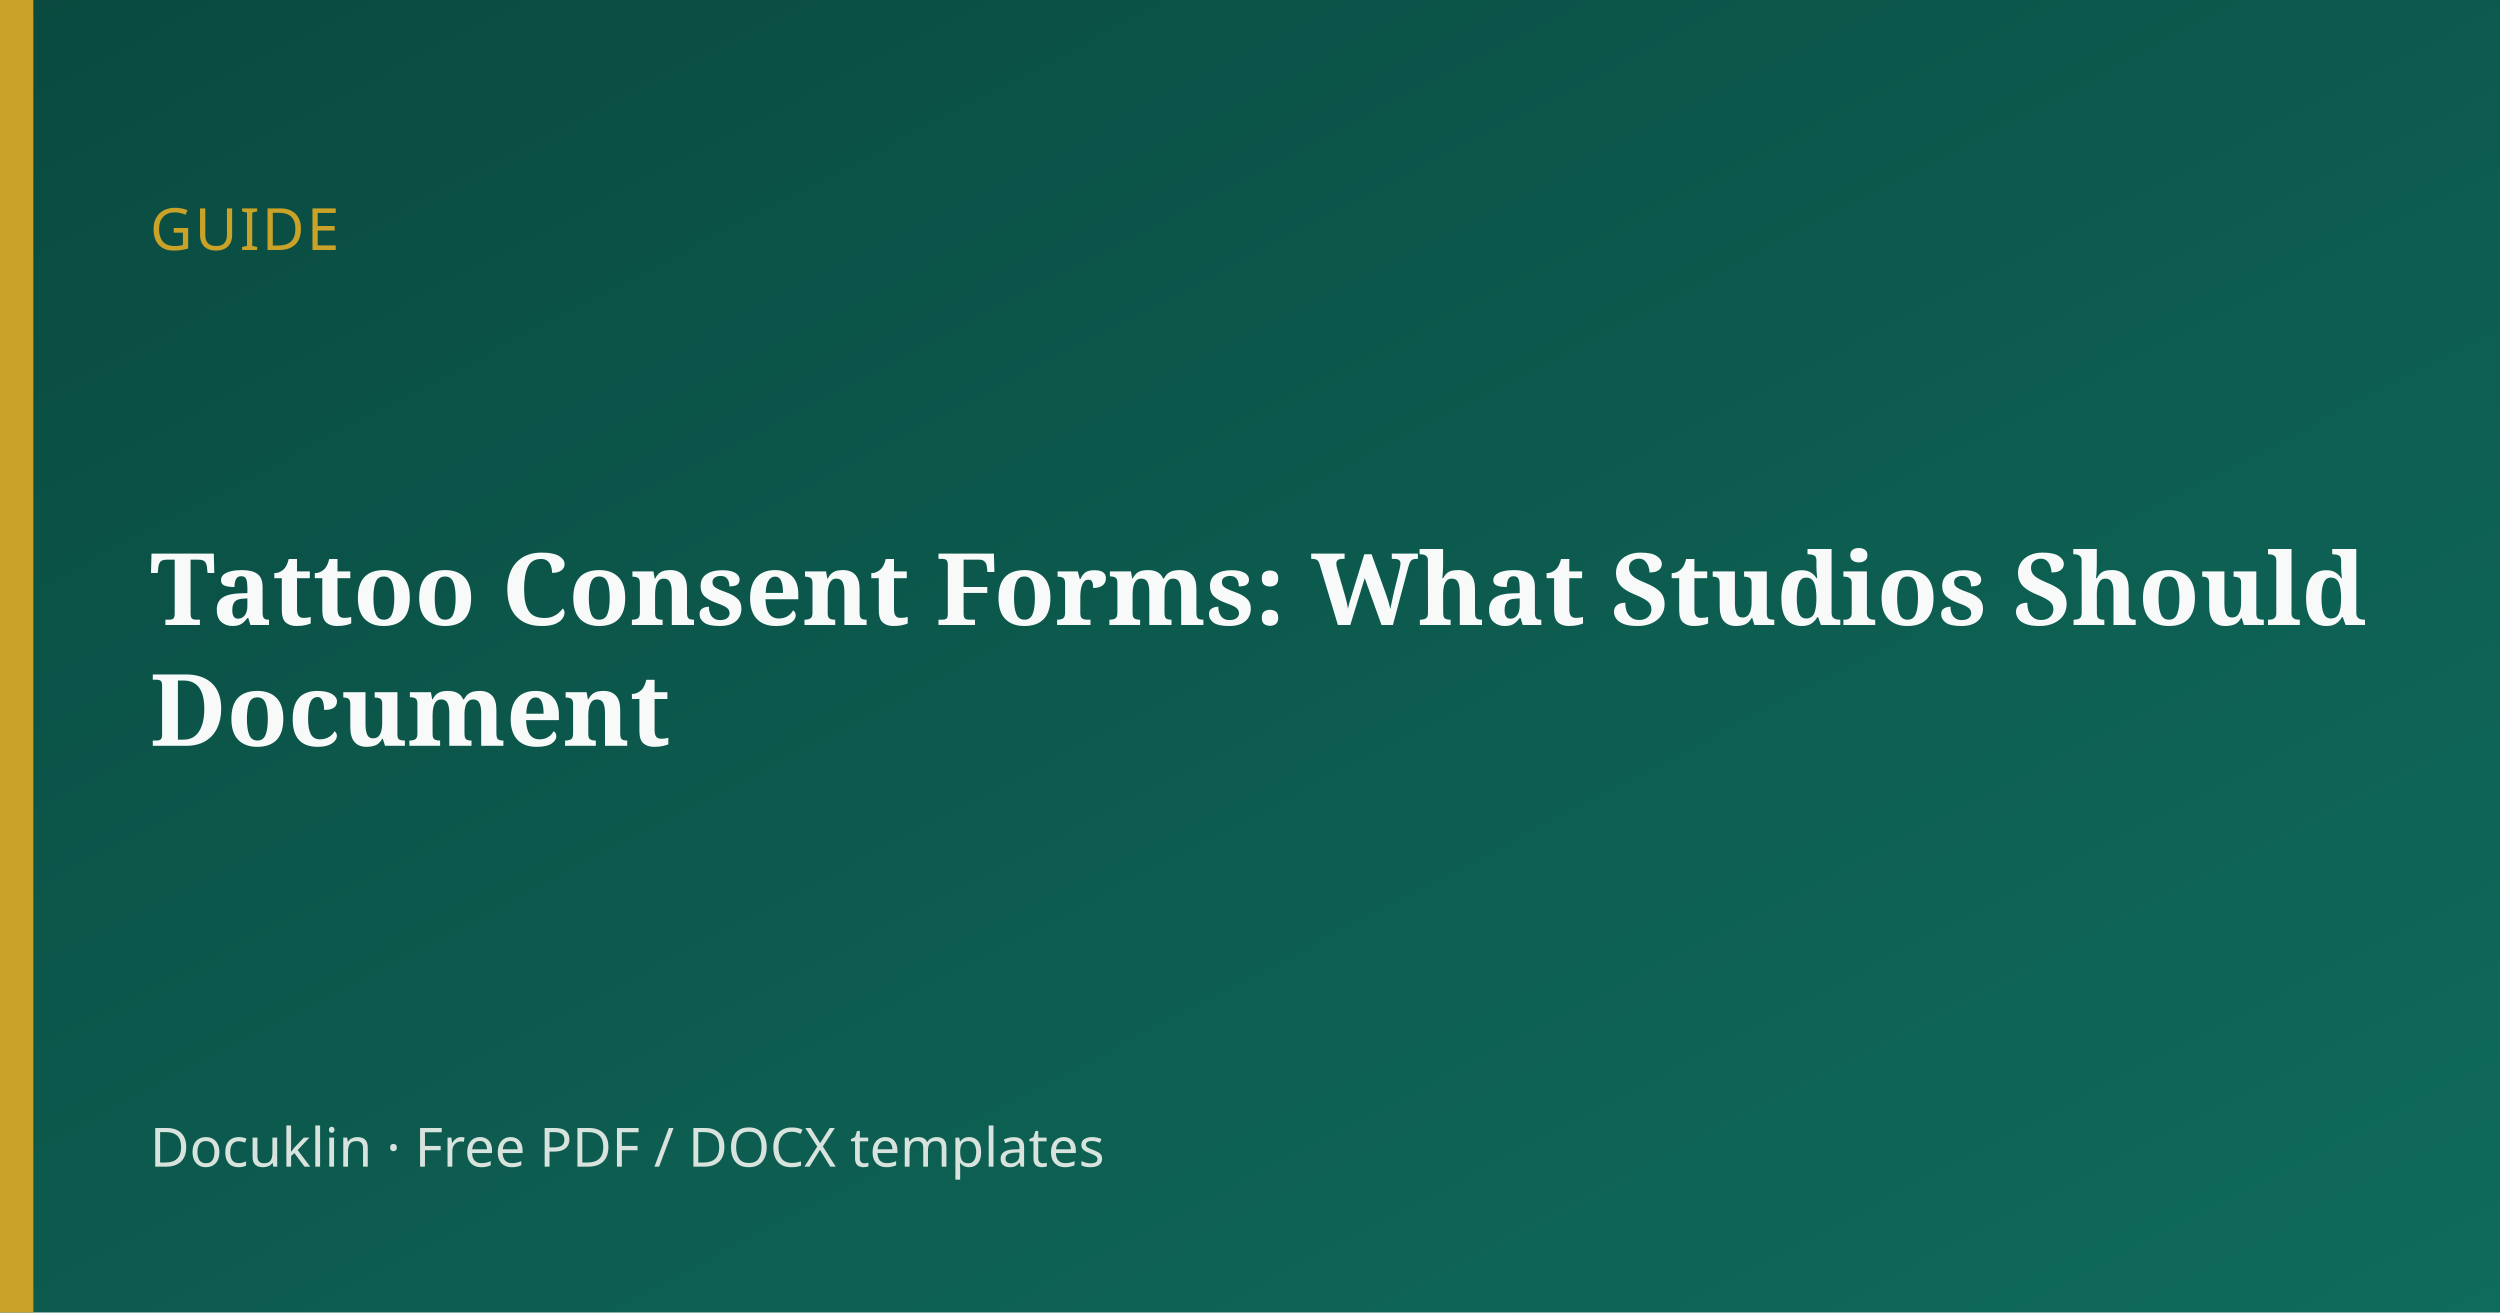
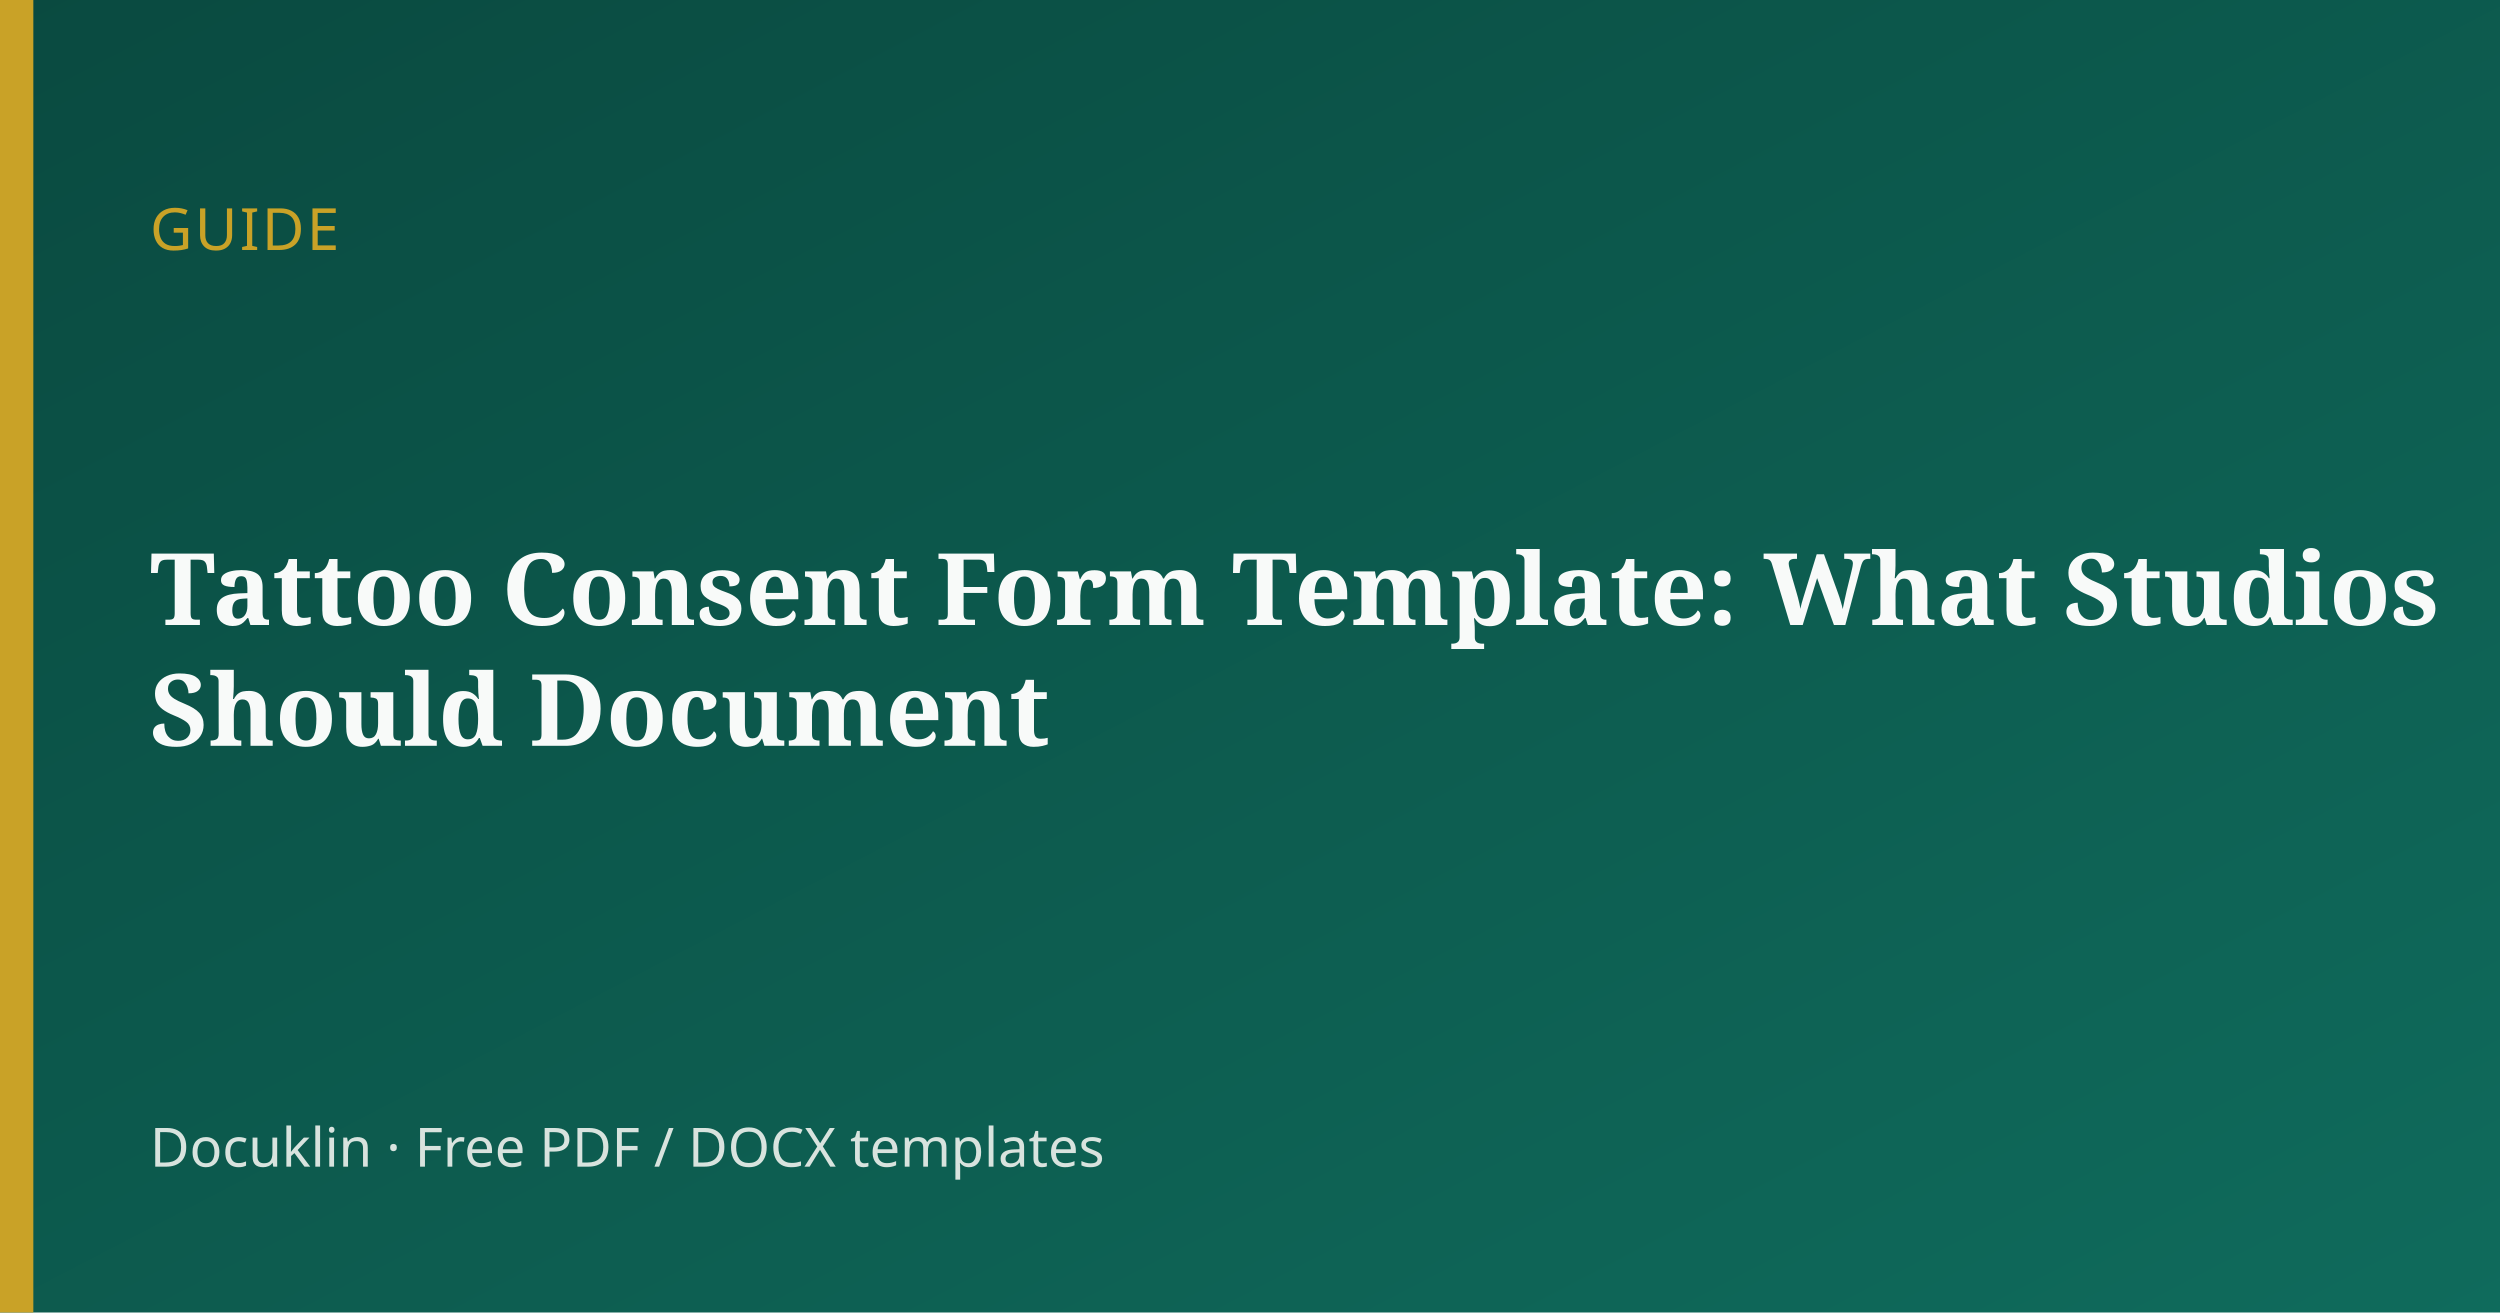
<svg xmlns="http://www.w3.org/2000/svg" width="1200" height="630" viewBox="0 0 1200 630" role="img">
  <defs>
    <linearGradient id="bg" x1="0" y1="0" x2="1" y2="1">
      <stop offset="0%" stop-color="#0a4a40" />
      <stop offset="100%" stop-color="#0f6b5c" />
    </linearGradient>
  </defs>
  <rect width="1200" height="630" fill="url(#bg)" />
  <rect x="0" y="0" width="16" height="630" fill="#c9a227" />
  <text x="72" y="120" fill="#c9a227" font-family="system-ui,sans-serif" font-size="28" letter-spacing="0.04em">GUIDE</text>
-   <text x="72" y="300" fill="#f8faf9" font-family="Georgia, serif" font-size="48" font-weight="700">Tattoo Consent Forms: What Studios Should</text>
-   <text x="72" y="358" fill="#f8faf9" font-family="Georgia, serif" font-size="48" font-weight="700">Document</text>
+   <text x="72" y="300" fill="#f8faf9" font-family="Georgia, serif" font-size="48" font-weight="700">Tattoo Consent Form Template: What Studios</text>
+   <text x="72" y="358" fill="#f8faf9" font-family="Georgia, serif" font-size="48" font-weight="700">Should Document</text>
  <text x="72" y="560" fill="#d8e3de" font-family="system-ui,sans-serif" font-size="26">Docuklin · Free PDF / DOCX templates</text>
</svg>
